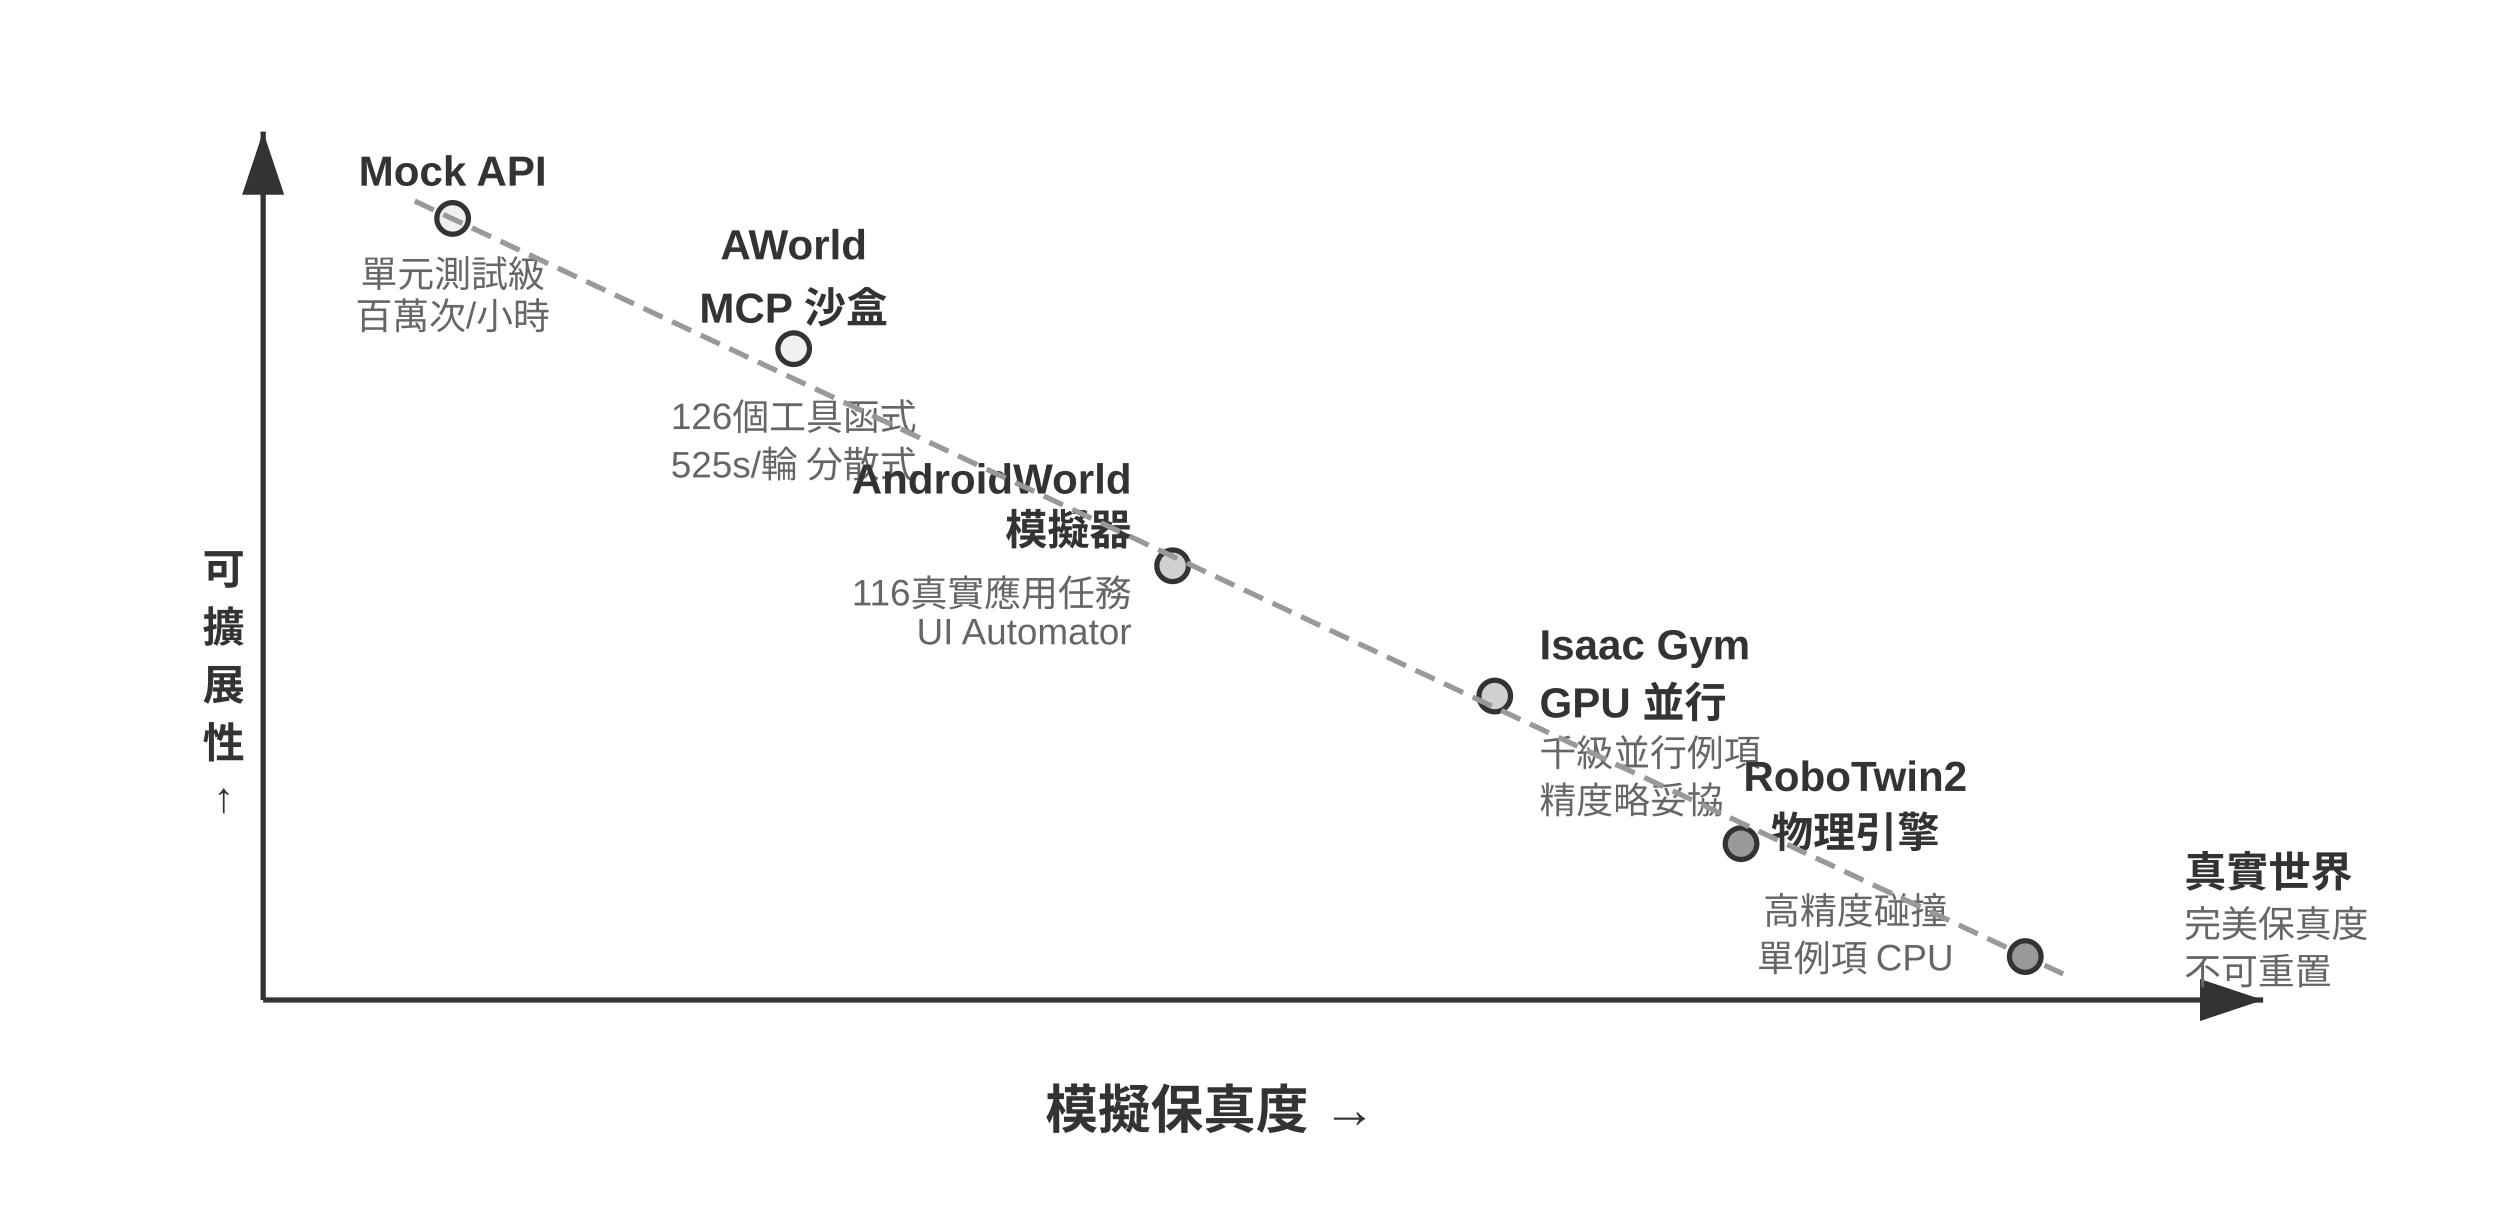
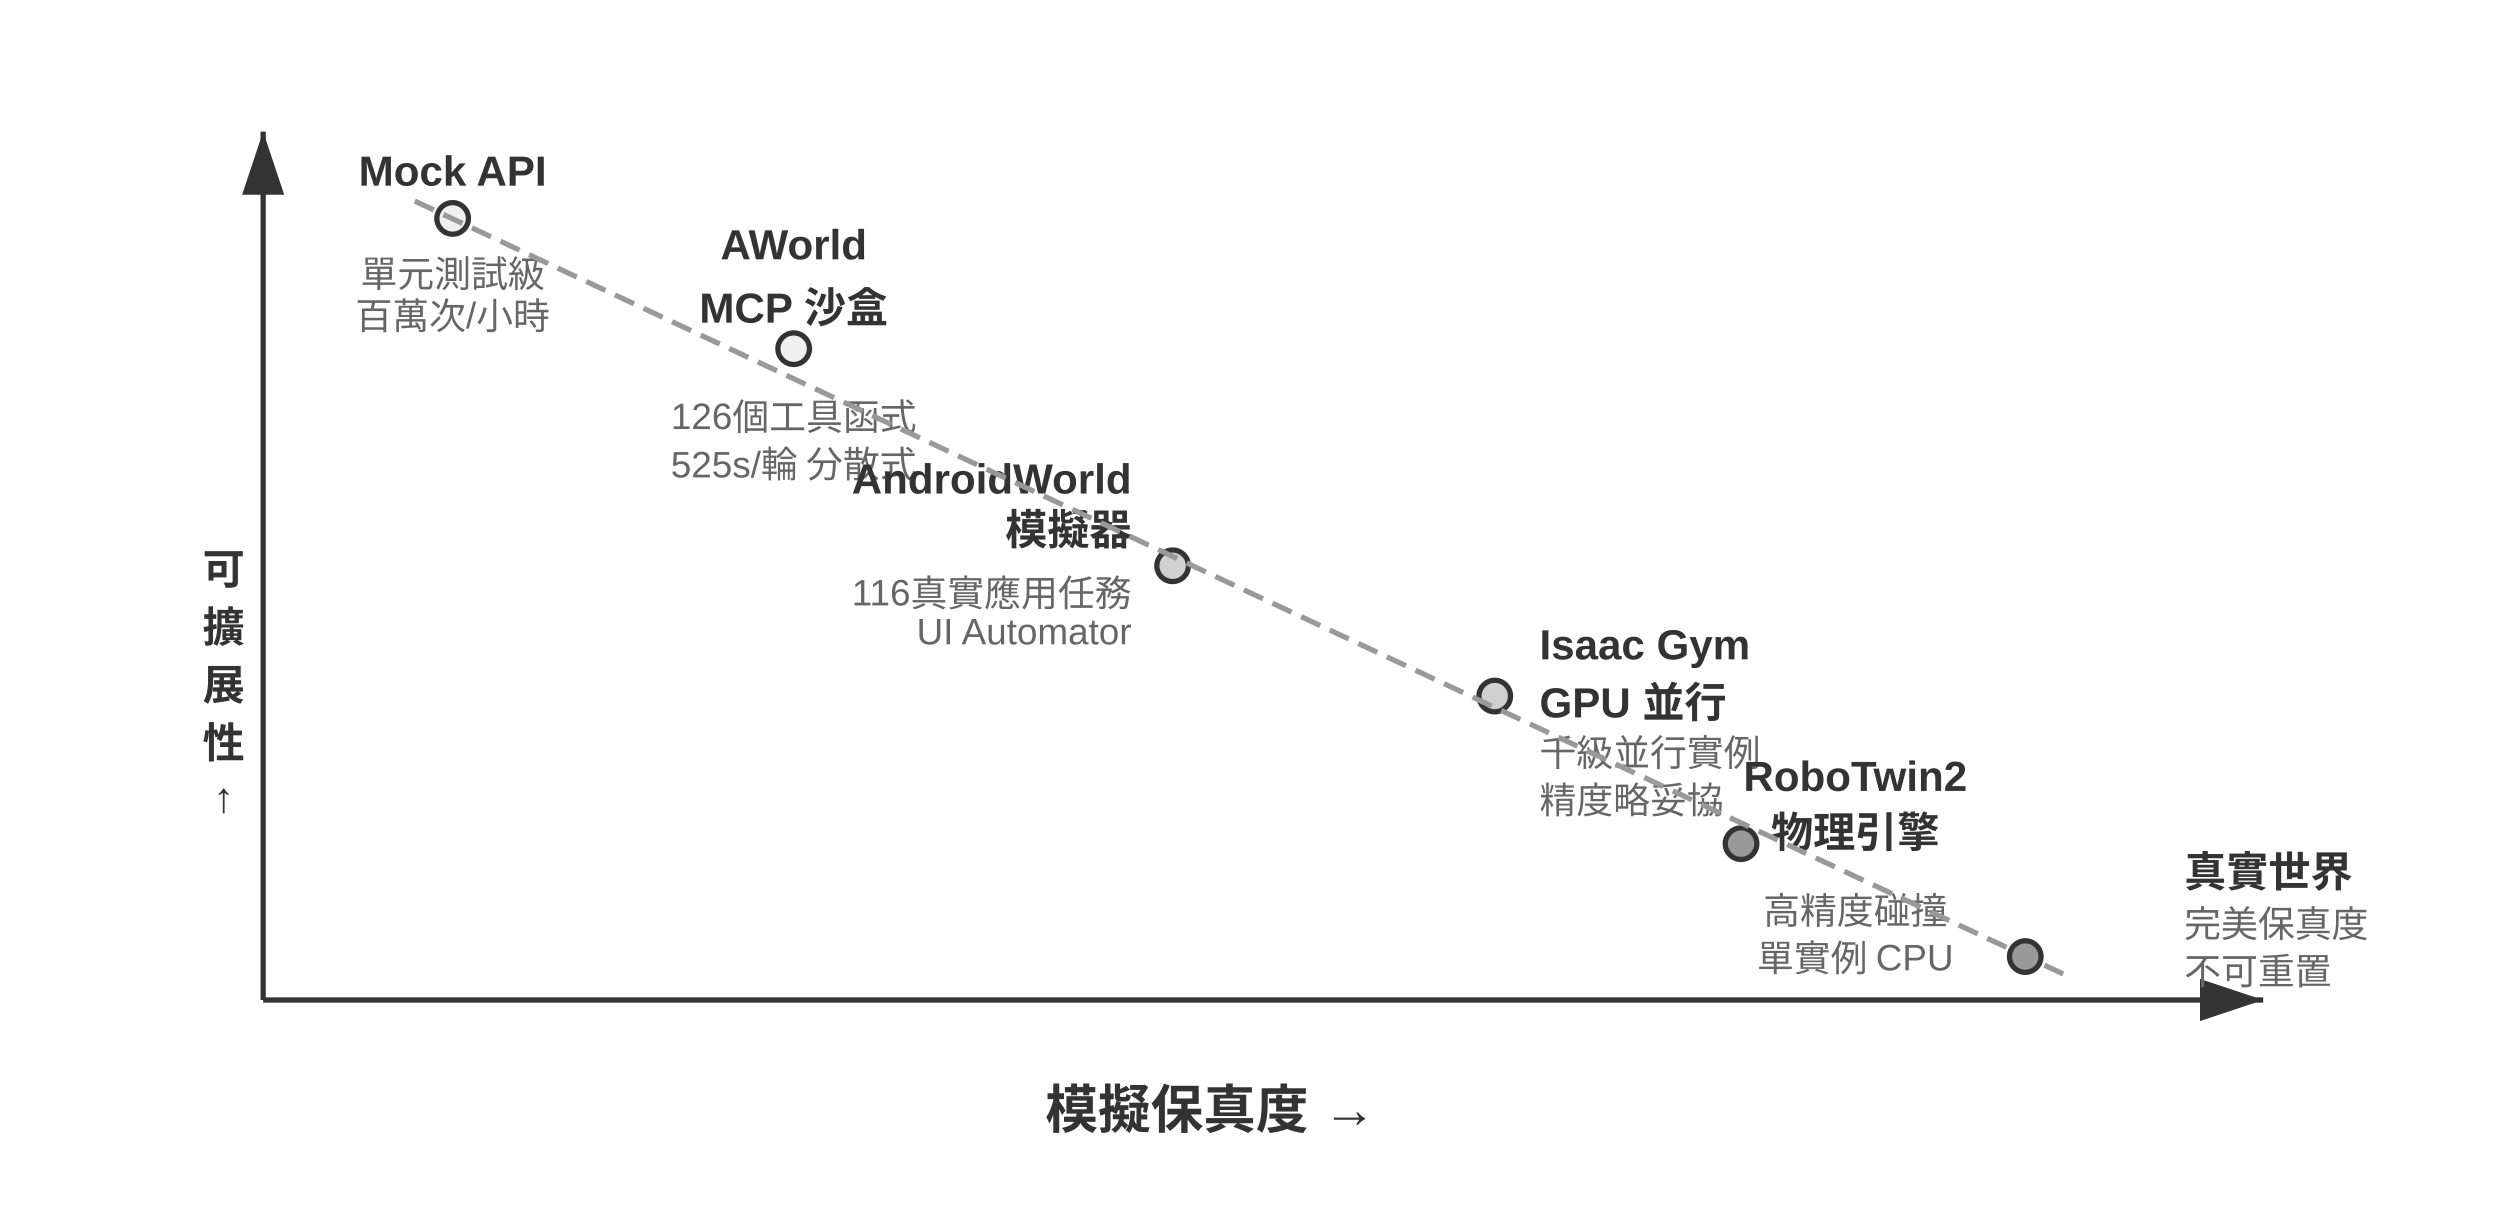
<svg xmlns="http://www.w3.org/2000/svg" viewBox="0 40 950 460" width="950" height="460" style="background:#ffffff">
  <defs>
    <marker id="ah" markerWidth="12" markerHeight="8" refX="12" refY="4" orient="auto">
      <polygon points="0 0, 12 4, 0 8" fill="#333333" />
    </marker>
    <marker id="ah-light" markerWidth="12" markerHeight="8" refX="12" refY="4" orient="auto">
      <polygon points="0 0, 12 4, 0 8" fill="#999999" />
    </marker>
  </defs>
  <line x1="100" y1="420" x2="860" y2="420" stroke="#333333" stroke-width="2" marker-end="url(#ah)" />
  <line x1="100" y1="420" x2="100" y2="90" stroke="#333333" stroke-width="2" marker-end="url(#ah)" />
  <text x="460.0" y="460" font-family="Arial, 'Helvetica Neue', Helvetica, 'PingFang SC', 'Microsoft YaHei', sans-serif" font-size="20" fill="#333333" text-anchor="middle" dominant-baseline="central" font-weight="bold">模擬保真度 →</text>
  <text x="85" y="255.0" font-family="Arial, 'Helvetica Neue', Helvetica, 'PingFang SC', 'Microsoft YaHei', sans-serif" font-size="16" fill="#333333" text-anchor="middle" dominant-baseline="central" font-weight="bold">可</text>
  <text x="85" y="277.0" font-family="Arial, 'Helvetica Neue', Helvetica, 'PingFang SC', 'Microsoft YaHei', sans-serif" font-size="16" fill="#333333" text-anchor="middle" dominant-baseline="central" font-weight="bold">擴</text>
  <text x="85" y="299.0" font-family="Arial, 'Helvetica Neue', Helvetica, 'PingFang SC', 'Microsoft YaHei', sans-serif" font-size="16" fill="#333333" text-anchor="middle" dominant-baseline="central" font-weight="bold">展</text>
  <text x="85" y="321.0" font-family="Arial, 'Helvetica Neue', Helvetica, 'PingFang SC', 'Microsoft YaHei', sans-serif" font-size="16" fill="#333333" text-anchor="middle" dominant-baseline="central" font-weight="bold">性</text>
  <text x="85" y="343.0" font-family="Arial, 'Helvetica Neue', Helvetica, 'PingFang SC', 'Microsoft YaHei', sans-serif" font-size="16" fill="#333333" text-anchor="middle" dominant-baseline="central" font-weight="bold">↑</text>
  <circle cx="172.0" cy="123.0" r="6" fill="#f0f0f0" stroke="#333333" stroke-width="2" />
  <text x="172.0" y="105.0" font-family="Arial, 'Helvetica Neue', Helvetica, 'PingFang SC', 'Microsoft YaHei', sans-serif" font-size="16" fill="#333333" text-anchor="middle" dominant-baseline="central" font-weight="bold">Mock API</text>
  <text x="172.0" y="143.0" font-family="Arial, 'Helvetica Neue', Helvetica, 'PingFang SC', 'Microsoft YaHei', sans-serif" font-size="14" fill="#666666" text-anchor="middle" dominant-baseline="central" font-weight="normal">單元測試級</text>
  <text x="172.0" y="159.0" font-family="Arial, 'Helvetica Neue', Helvetica, 'PingFang SC', 'Microsoft YaHei', sans-serif" font-size="14" fill="#666666" text-anchor="middle" dominant-baseline="central" font-weight="normal">百萬次/小時</text>
  <circle cx="301.6" cy="172.5" r="6" fill="#f0f0f0" stroke="#333333" stroke-width="2" />
  <text x="301.6" y="133" font-family="Arial, 'Helvetica Neue', Helvetica, 'PingFang SC', 'Microsoft YaHei', sans-serif" font-size="16" fill="#333333" text-anchor="middle" dominant-baseline="central" font-weight="bold">AWorld</text>
  <text x="301.6" y="153" font-family="Arial, 'Helvetica Neue', Helvetica, 'PingFang SC', 'Microsoft YaHei', sans-serif" font-size="16" fill="#333333" text-anchor="middle" dominant-baseline="central" font-weight="bold">MCP 沙盒</text>
  <text x="301.6" y="195" font-family="Arial, 'Helvetica Neue', Helvetica, 'PingFang SC', 'Microsoft YaHei', sans-serif" font-size="14" fill="#666666" text-anchor="middle" dominant-baseline="central" font-weight="normal">126個工具函式</text>
  <text x="301.6" y="213" font-family="Arial, 'Helvetica Neue', Helvetica, 'PingFang SC', 'Microsoft YaHei', sans-serif" font-size="14" fill="#666666" text-anchor="middle" dominant-baseline="central" font-weight="normal">525s/輪 分散式</text>
  <circle cx="445.6" cy="255.0" r="6" fill="#d0d0d0" stroke="#333333" stroke-width="2" />
  <text x="430" y="222" font-family="Arial, 'Helvetica Neue', Helvetica, 'PingFang SC', 'Microsoft YaHei', sans-serif" font-size="16" fill="#333333" text-anchor="end" dominant-baseline="central" font-weight="bold">AndroidWorld</text>
  <text x="430" y="240" font-family="Arial, 'Helvetica Neue', Helvetica, 'PingFang SC', 'Microsoft YaHei', sans-serif" font-size="16" fill="#333333" text-anchor="end" dominant-baseline="central" font-weight="bold">模擬器</text>
  <text x="430" y="262" font-family="Arial, 'Helvetica Neue', Helvetica, 'PingFang SC', 'Microsoft YaHei', sans-serif" font-size="14" fill="#666666" text-anchor="end" dominant-baseline="central" font-weight="normal">116真實應用任務</text>
  <text x="430" y="280" font-family="Arial, 'Helvetica Neue', Helvetica, 'PingFang SC', 'Microsoft YaHei', sans-serif" font-size="14" fill="#666666" text-anchor="end" dominant-baseline="central" font-weight="normal">UI Automator</text>
  <circle cx="568.0" cy="304.5" r="6" fill="#d0d0d0" stroke="#333333" stroke-width="2" />
  <text x="585" y="285" font-family="Arial, 'Helvetica Neue', Helvetica, 'PingFang SC', 'Microsoft YaHei', sans-serif" font-size="16" fill="#333333" text-anchor="start" dominant-baseline="central" font-weight="bold">Isaac Gym</text>
  <text x="585" y="303" font-family="Arial, 'Helvetica Neue', Helvetica, 'PingFang SC', 'Microsoft YaHei', sans-serif" font-size="16" fill="#333333" text-anchor="start" dominant-baseline="central" font-weight="bold">GPU 並行</text>
-   <text x="585" y="325" font-family="Arial, 'Helvetica Neue', Helvetica, 'PingFang SC', 'Microsoft YaHei', sans-serif" font-size="14" fill="#666666" text-anchor="start" dominant-baseline="central" font-weight="normal">千級並行例項</text>
+   <text x="585" y="325" font-family="Arial, 'Helvetica Neue', Helvetica, 'PingFang SC', 'Microsoft YaHei', sans-serif" font-size="14" fill="#666666" text-anchor="start" dominant-baseline="central" font-weight="normal">千級並行實例</text>
  <text x="585" y="343" font-family="Arial, 'Helvetica Neue', Helvetica, 'PingFang SC', 'Microsoft YaHei', sans-serif" font-size="14" fill="#666666" text-anchor="start" dominant-baseline="central" font-weight="normal">精度略妥協</text>
  <circle cx="661.6" cy="360.6" r="6" fill="#999999" stroke="#333333" stroke-width="2" />
  <text x="705" y="335" font-family="Arial, 'Helvetica Neue', Helvetica, 'PingFang SC', 'Microsoft YaHei', sans-serif" font-size="16" fill="#333333" text-anchor="middle" dominant-baseline="central" font-weight="bold">RoboTwin2</text>
  <text x="705" y="355" font-family="Arial, 'Helvetica Neue', Helvetica, 'PingFang SC', 'Microsoft YaHei', sans-serif" font-size="16" fill="#333333" text-anchor="middle" dominant-baseline="central" font-weight="bold">物理引擎</text>
  <text x="705" y="385" font-family="Arial, 'Helvetica Neue', Helvetica, 'PingFang SC', 'Microsoft YaHei', sans-serif" font-size="14" fill="#666666" text-anchor="middle" dominant-baseline="central" font-weight="normal">高精度碰撞</text>
-   <text x="705" y="403" font-family="Arial, 'Helvetica Neue', Helvetica, 'PingFang SC', 'Microsoft YaHei', sans-serif" font-size="14" fill="#666666" text-anchor="middle" dominant-baseline="central" font-weight="normal">單例項 CPU</text>
+   <text x="705" y="403" font-family="Arial, 'Helvetica Neue', Helvetica, 'PingFang SC', 'Microsoft YaHei', sans-serif" font-size="14" fill="#666666" text-anchor="middle" dominant-baseline="central" font-weight="normal">單實例 CPU</text>
  <circle cx="769.6" cy="403.5" r="6" fill="#999999" stroke="#333333" stroke-width="2" />
  <text x="830" y="370" font-family="Arial, 'Helvetica Neue', Helvetica, 'PingFang SC', 'Microsoft YaHei', sans-serif" font-size="16" fill="#333333" text-anchor="start" dominant-baseline="central" font-weight="bold">真實世界</text>
  <text x="830" y="390" font-family="Arial, 'Helvetica Neue', Helvetica, 'PingFang SC', 'Microsoft YaHei', sans-serif" font-size="14" fill="#666666" text-anchor="start" dominant-baseline="central" font-weight="normal">完美保真度</text>
  <text x="830" y="408" font-family="Arial, 'Helvetica Neue', Helvetica, 'PingFang SC', 'Microsoft YaHei', sans-serif" font-size="14" fill="#666666" text-anchor="start" dominant-baseline="central" font-weight="normal">不可重置</text>
  <line x1="157.6" y1="116.4" x2="784.0" y2="410.1" stroke="#999999" stroke-width="2" stroke-dasharray="8,4" />
</svg>
